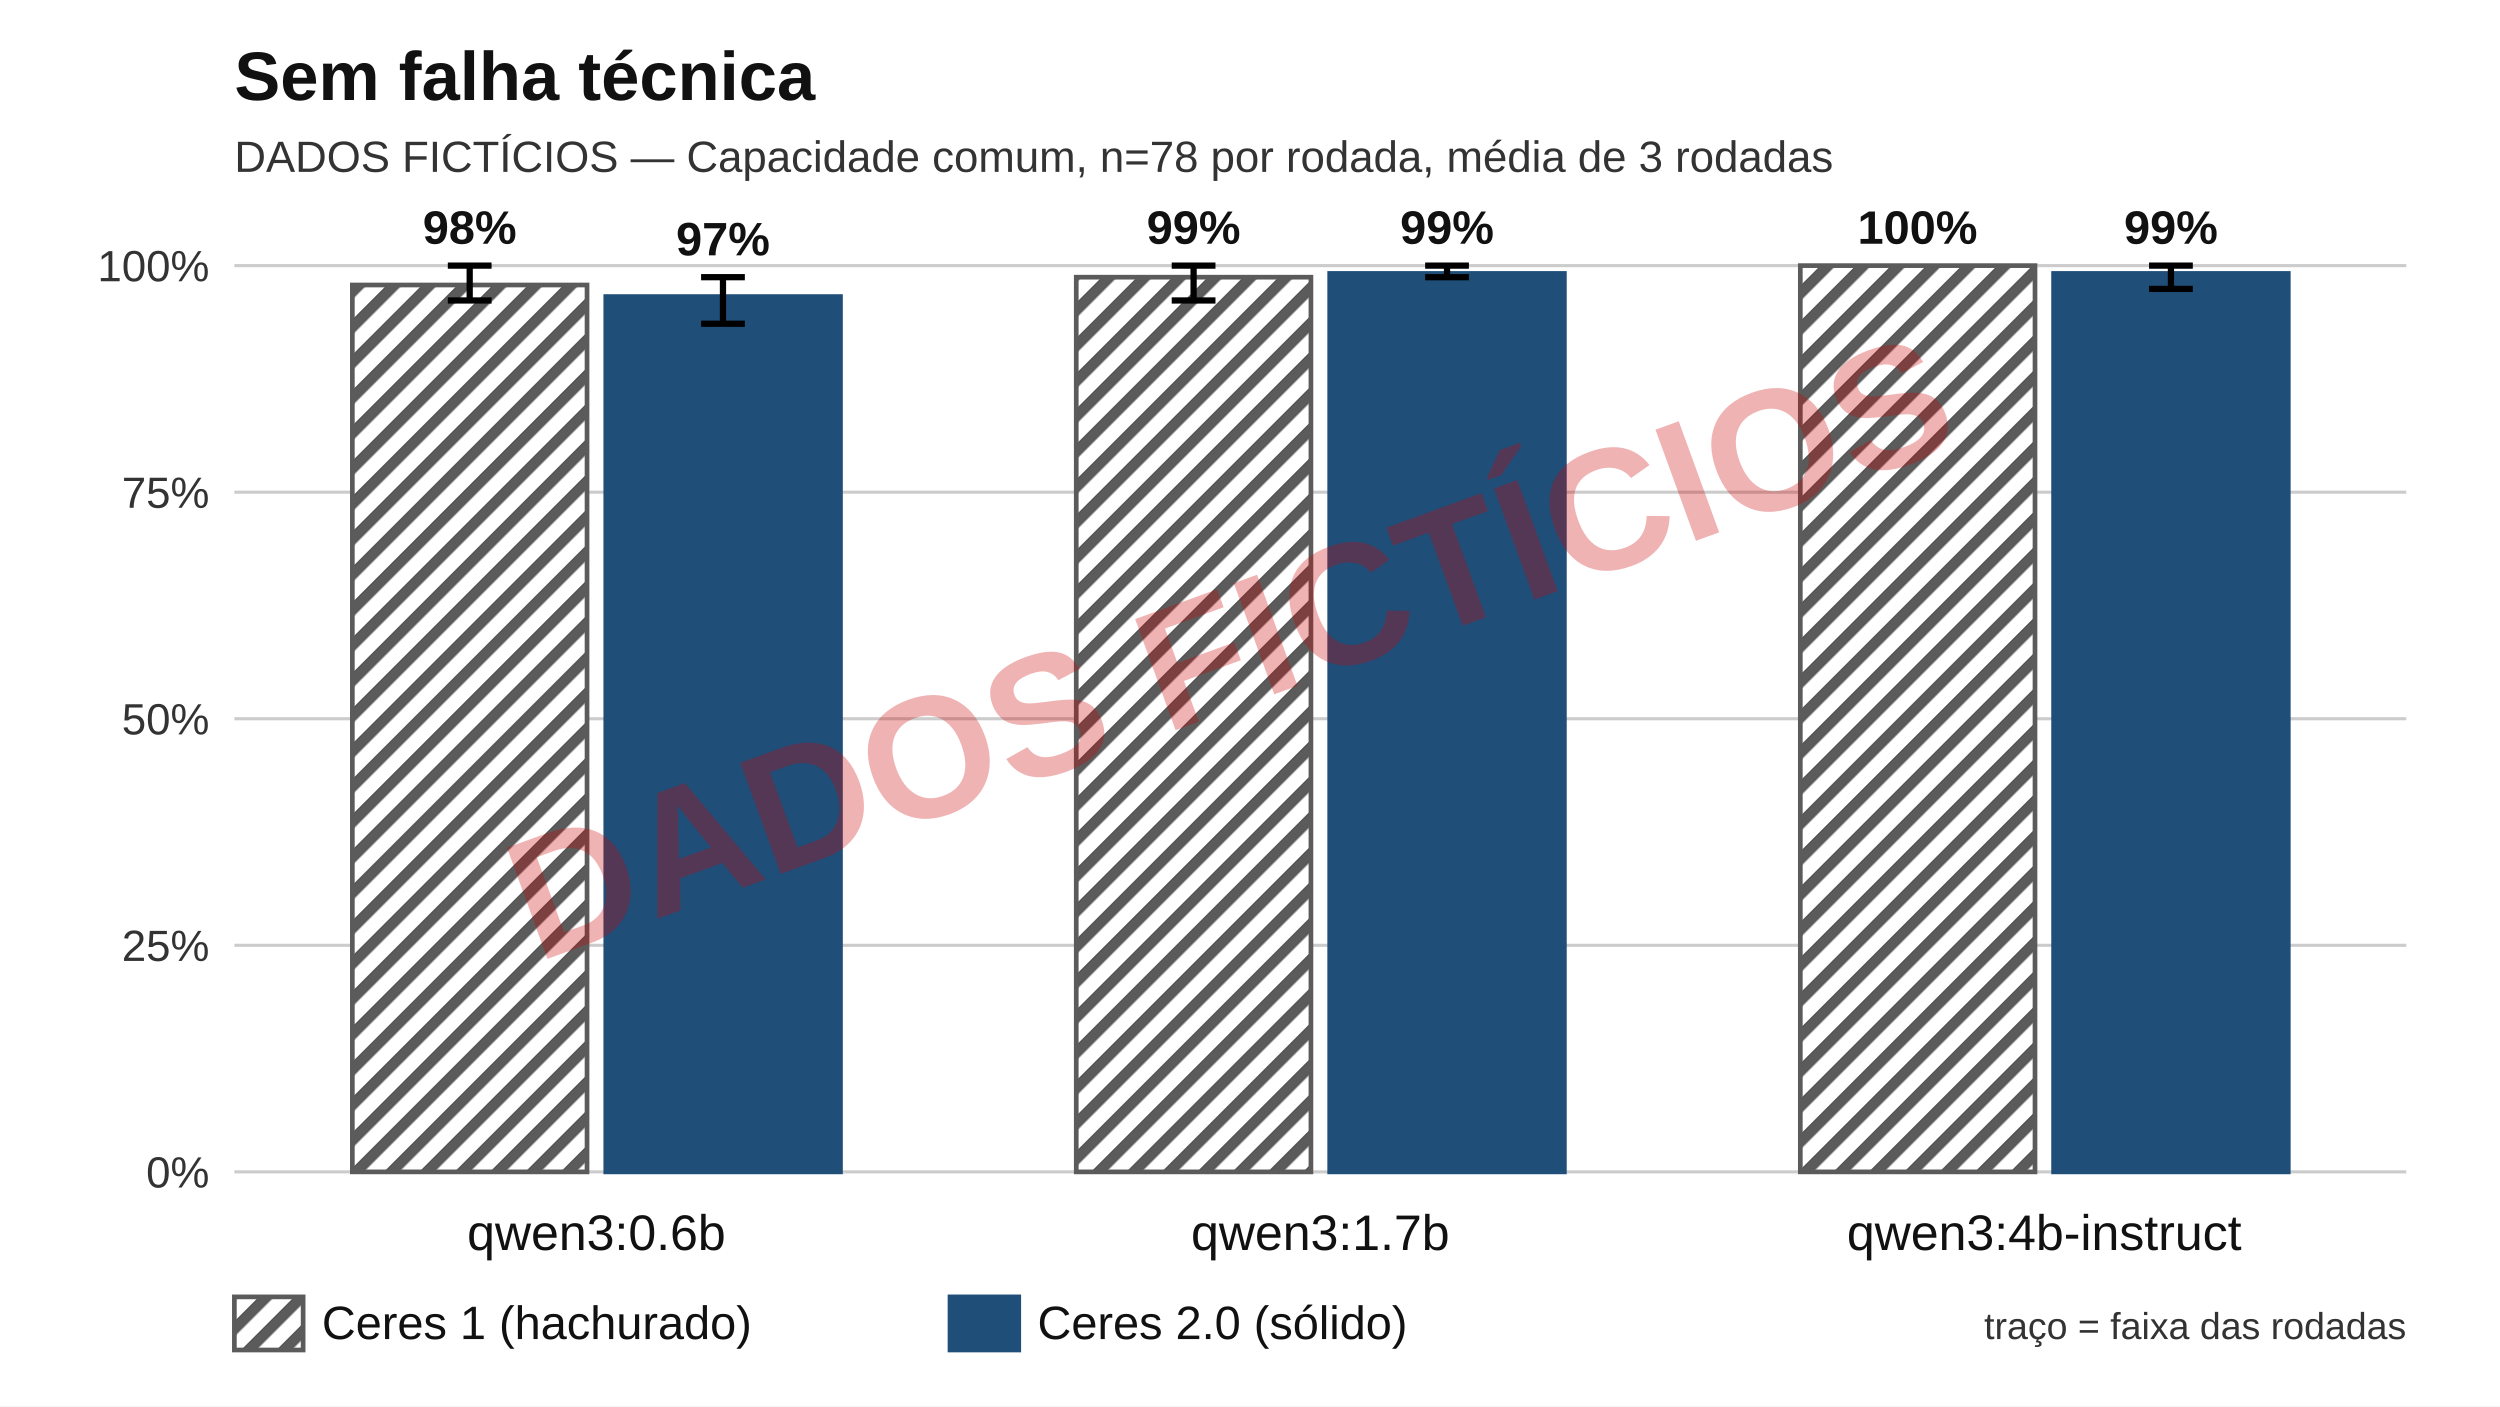
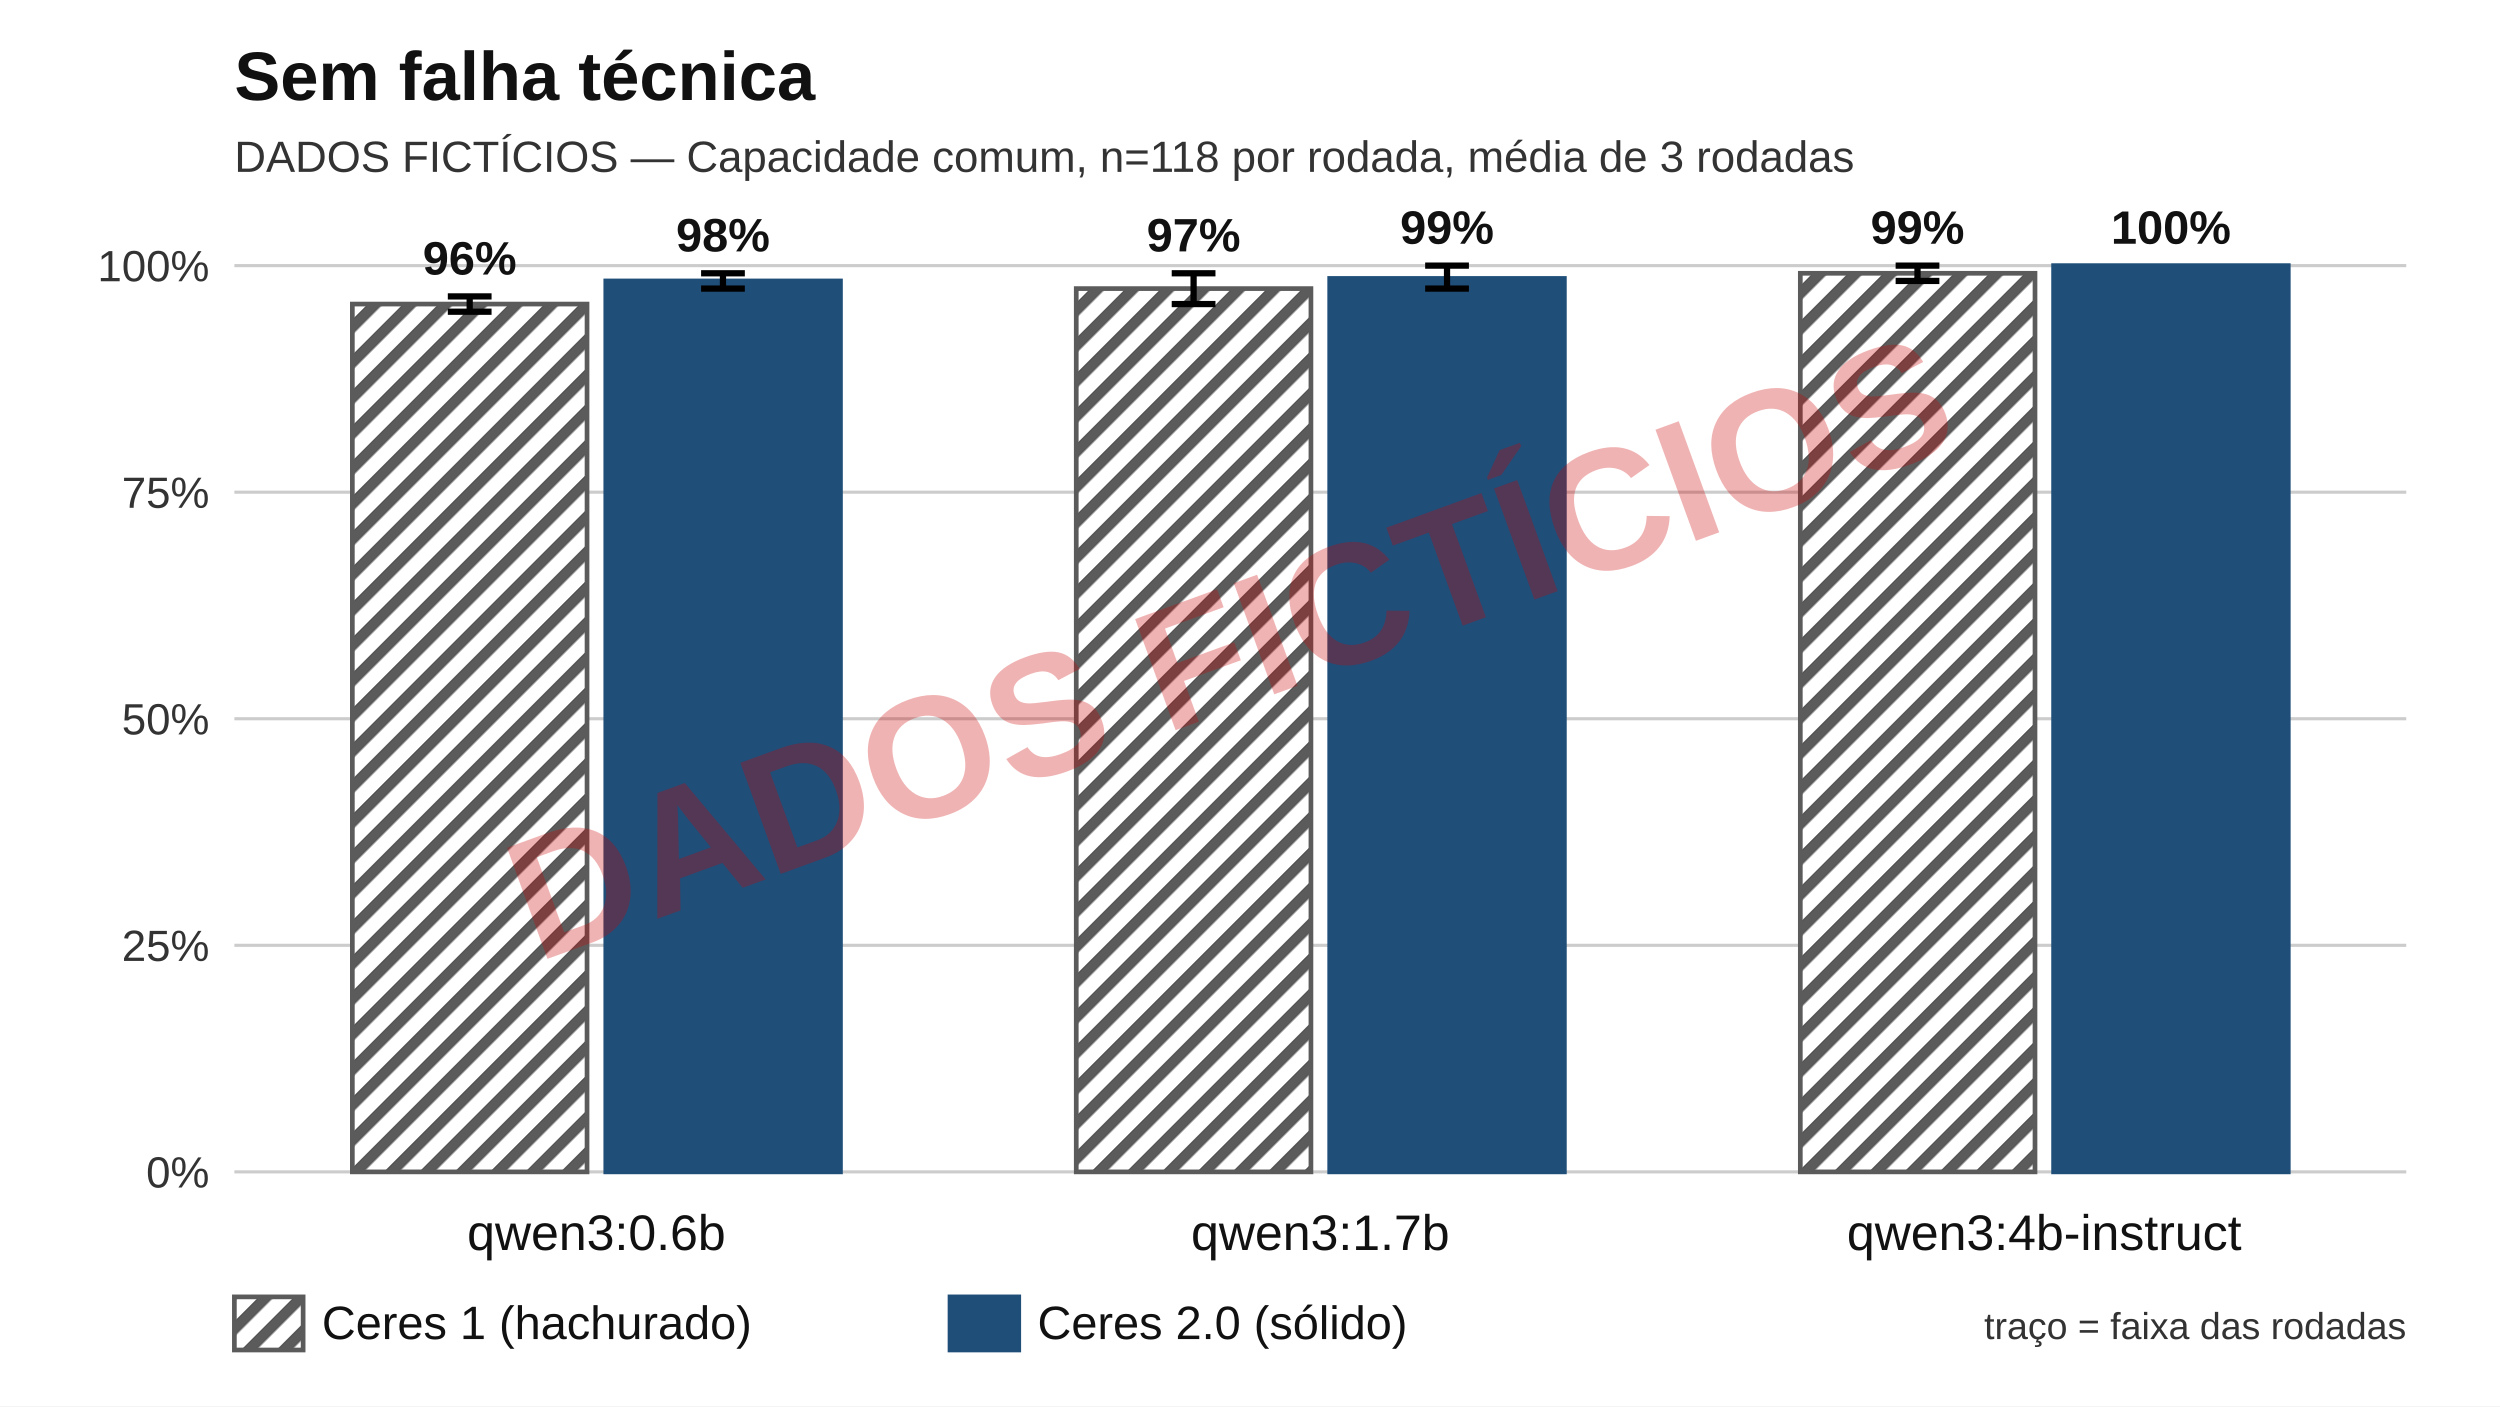
<svg xmlns="http://www.w3.org/2000/svg" viewBox="0 0 1600 900" width="1600" height="900" font-family="Arial, Helvetica, sans-serif" role="img" aria-label="Sem falha técnica">
  <defs>
    <pattern id="hachura-diagonal" width="16" height="16" patternUnits="userSpaceOnUse" patternTransform="rotate(45)">
      <rect width="16" height="16" fill="#ffffff" />
      <rect width="7" height="16" fill="#5b5b5b" />
    </pattern>
    <pattern id="hachura-pontos" width="14" height="14" patternUnits="userSpaceOnUse">
      <rect width="14" height="14" fill="#ffffff" />
      <circle cx="7" cy="7" r="4" fill="#7a4b00" />
    </pattern>
  </defs>
  <rect width="1600" height="900" fill="#ffffff" />
  <text x="150" y="64" font-size="44" font-weight="bold" fill="#111111">Sem falha técnica</text>
-   <text x="150" y="110" font-size="28" fill="#333333">DADOS FICTÍCIOS — Capacidade comum, n=78 por rodada, média de 3 rodadas</text>
+   <text x="150" y="110" font-size="28" fill="#333333">DADOS FICTÍCIOS — Capacidade comum, n=118 por rodada, média de 3 rodadas</text>
  <line x1="150" y1="750.0" x2="1540" y2="750.0" stroke="#cccccc" stroke-width="2" />
  <text x="134" y="760.0" font-size="28" text-anchor="end" fill="#333333">0%</text>
  <line x1="150" y1="605.0" x2="1540" y2="605.0" stroke="#cccccc" stroke-width="2" />
  <text x="134" y="615.0" font-size="28" text-anchor="end" fill="#333333">25%</text>
  <line x1="150" y1="460.0" x2="1540" y2="460.0" stroke="#cccccc" stroke-width="2" />
  <text x="134" y="470.0" font-size="28" text-anchor="end" fill="#333333">50%</text>
  <line x1="150" y1="315.0" x2="1540" y2="315.0" stroke="#cccccc" stroke-width="2" />
  <text x="134" y="325.0" font-size="28" text-anchor="end" fill="#333333">75%</text>
  <line x1="150" y1="170.0" x2="1540" y2="170.0" stroke="#cccccc" stroke-width="2" />
  <text x="134" y="180.0" font-size="28" text-anchor="end" fill="#333333">100%</text>
  <text x="381.7" y="800" font-size="32" text-anchor="middle" fill="#111111">qwen3:0.6b</text>
-   <rect x="225.5" y="182.4" width="150.2" height="567.6" fill="url(#hachura-diagonal)" stroke="#5b5b5b" stroke-width="3" />
-   <line x1="300.6" y1="192.3" x2="300.6" y2="170.0" stroke="#000000" stroke-width="4" />
-   <line x1="286.6" y1="192.3" x2="314.6" y2="192.3" stroke="#000000" stroke-width="4" />
-   <line x1="286.6" y1="170.0" x2="314.6" y2="170.0" stroke="#000000" stroke-width="4" />
-   <text x="300.6" y="156.0" font-size="30" font-weight="bold" text-anchor="middle" fill="#111111">98%</text>
-   <rect x="387.7" y="189.8" width="150.2" height="560.2" fill="#1f4e79" stroke="#1f4e79" stroke-width="3" />
-   <line x1="462.7" y1="207.2" x2="462.7" y2="177.4" stroke="#000000" stroke-width="4" />
-   <line x1="448.7" y1="207.2" x2="476.7" y2="207.2" stroke="#000000" stroke-width="4" />
-   <line x1="448.7" y1="177.4" x2="476.7" y2="177.4" stroke="#000000" stroke-width="4" />
-   <text x="462.7" y="163.4" font-size="30" font-weight="bold" text-anchor="middle" fill="#111111">97%</text>
+   <rect x="225.5" y="194.6" width="150.2" height="555.4" fill="url(#hachura-diagonal)" stroke="#5b5b5b" stroke-width="3" />
+   <line x1="300.6" y1="199.5" x2="300.6" y2="189.7" stroke="#000000" stroke-width="4" />
+   <line x1="286.6" y1="199.5" x2="314.6" y2="199.5" stroke="#000000" stroke-width="4" />
+   <line x1="286.6" y1="189.7" x2="314.6" y2="189.7" stroke="#000000" stroke-width="4" />
+   <text x="300.6" y="175.7" font-size="30" font-weight="bold" text-anchor="middle" fill="#111111">96%</text>
+   <rect x="387.7" y="179.8" width="150.2" height="570.2" fill="#1f4e79" stroke="#1f4e79" stroke-width="3" />
+   <line x1="462.7" y1="184.7" x2="462.7" y2="174.9" stroke="#000000" stroke-width="4" />
+   <line x1="448.7" y1="184.7" x2="476.7" y2="184.7" stroke="#000000" stroke-width="4" />
+   <line x1="448.7" y1="174.9" x2="476.7" y2="174.9" stroke="#000000" stroke-width="4" />
+   <text x="462.7" y="160.9" font-size="30" font-weight="bold" text-anchor="middle" fill="#111111">98%</text>
  <text x="845.0" y="800" font-size="32" text-anchor="middle" fill="#111111">qwen3:1.7b</text>
-   <rect x="688.8" y="177.4" width="150.2" height="572.6" fill="url(#hachura-diagonal)" stroke="#5b5b5b" stroke-width="3" />
-   <line x1="763.9" y1="192.3" x2="763.9" y2="170.0" stroke="#000000" stroke-width="4" />
-   <line x1="749.9" y1="192.3" x2="777.9" y2="192.3" stroke="#000000" stroke-width="4" />
-   <line x1="749.9" y1="170.0" x2="777.9" y2="170.0" stroke="#000000" stroke-width="4" />
-   <text x="763.9" y="156.0" font-size="30" font-weight="bold" text-anchor="middle" fill="#111111">99%</text>
-   <rect x="851.0" y="175.0" width="150.2" height="575.0" fill="#1f4e79" stroke="#1f4e79" stroke-width="3" />
-   <line x1="926.1" y1="177.4" x2="926.1" y2="170.0" stroke="#000000" stroke-width="4" />
-   <line x1="912.1" y1="177.4" x2="940.1" y2="177.4" stroke="#000000" stroke-width="4" />
+   <rect x="688.8" y="184.7" width="150.2" height="565.3" fill="url(#hachura-diagonal)" stroke="#5b5b5b" stroke-width="3" />
+   <line x1="763.9" y1="194.6" x2="763.9" y2="174.9" stroke="#000000" stroke-width="4" />
+   <line x1="749.9" y1="194.6" x2="777.9" y2="194.6" stroke="#000000" stroke-width="4" />
+   <line x1="749.9" y1="174.9" x2="777.9" y2="174.9" stroke="#000000" stroke-width="4" />
+   <text x="763.9" y="160.9" font-size="30" font-weight="bold" text-anchor="middle" fill="#111111">97%</text>
+   <rect x="851.0" y="178.2" width="150.2" height="571.8" fill="#1f4e79" stroke="#1f4e79" stroke-width="3" />
+   <line x1="926.1" y1="184.7" x2="926.1" y2="170.0" stroke="#000000" stroke-width="4" />
+   <line x1="912.1" y1="184.7" x2="940.1" y2="184.7" stroke="#000000" stroke-width="4" />
  <line x1="912.1" y1="170.0" x2="940.1" y2="170.0" stroke="#000000" stroke-width="4" />
  <text x="926.1" y="156.0" font-size="30" font-weight="bold" text-anchor="middle" fill="#111111">99%</text>
  <text x="1308.3" y="800" font-size="32" text-anchor="middle" fill="#111111">qwen3:4b-instruct</text>
-   <rect x="1152.2" y="170.0" width="150.2" height="580.0" fill="url(#hachura-diagonal)" stroke="#5b5b5b" stroke-width="3" />
-   <text x="1227.2" y="156.0" font-size="30" font-weight="bold" text-anchor="middle" fill="#111111">100%</text>
-   <rect x="1314.3" y="175.0" width="150.2" height="575.0" fill="#1f4e79" stroke="#1f4e79" stroke-width="3" />
-   <line x1="1389.4" y1="184.9" x2="1389.4" y2="170.0" stroke="#000000" stroke-width="4" />
-   <line x1="1375.4" y1="184.9" x2="1403.4" y2="184.9" stroke="#000000" stroke-width="4" />
-   <line x1="1375.4" y1="170.0" x2="1403.4" y2="170.0" stroke="#000000" stroke-width="4" />
-   <text x="1389.4" y="156.0" font-size="30" font-weight="bold" text-anchor="middle" fill="#111111">99%</text>
+   <rect x="1152.2" y="174.9" width="150.2" height="575.1" fill="url(#hachura-diagonal)" stroke="#5b5b5b" stroke-width="3" />
+   <line x1="1227.2" y1="179.8" x2="1227.2" y2="170.0" stroke="#000000" stroke-width="4" />
+   <line x1="1213.2" y1="179.8" x2="1241.2" y2="179.8" stroke="#000000" stroke-width="4" />
+   <line x1="1213.2" y1="170.0" x2="1241.2" y2="170.0" stroke="#000000" stroke-width="4" />
+   <text x="1227.2" y="156.0" font-size="30" font-weight="bold" text-anchor="middle" fill="#111111">99%</text>
+   <rect x="1314.3" y="170.0" width="150.2" height="580.0" fill="#1f4e79" stroke="#1f4e79" stroke-width="3" />
+   <text x="1389.4" y="156.0" font-size="30" font-weight="bold" text-anchor="middle" fill="#111111">100%</text>
  <rect x="150" y="830" width="44" height="34" fill="url(#hachura-diagonal)" stroke="#5b5b5b" stroke-width="3" />
  <text x="206" y="857" font-size="30" fill="#111111">Ceres 1 (hachurado)</text>
  <rect x="608" y="830" width="44" height="34" fill="#1f4e79" stroke="#1f4e79" stroke-width="3" />
  <text x="664" y="857" font-size="30" fill="#111111">Ceres 2.0 (sólido)</text>
  <text x="1540" y="857" font-size="24" text-anchor="end" fill="#333333">traço = faixa das rodadas</text>
  <text x="800.0" y="450.0" font-size="110" font-weight="bold" fill="#cc0000" fill-opacity="0.30" text-anchor="middle" transform="rotate(-20 800.0 450.0)">DADOS FICTÍCIOS</text>
</svg>
